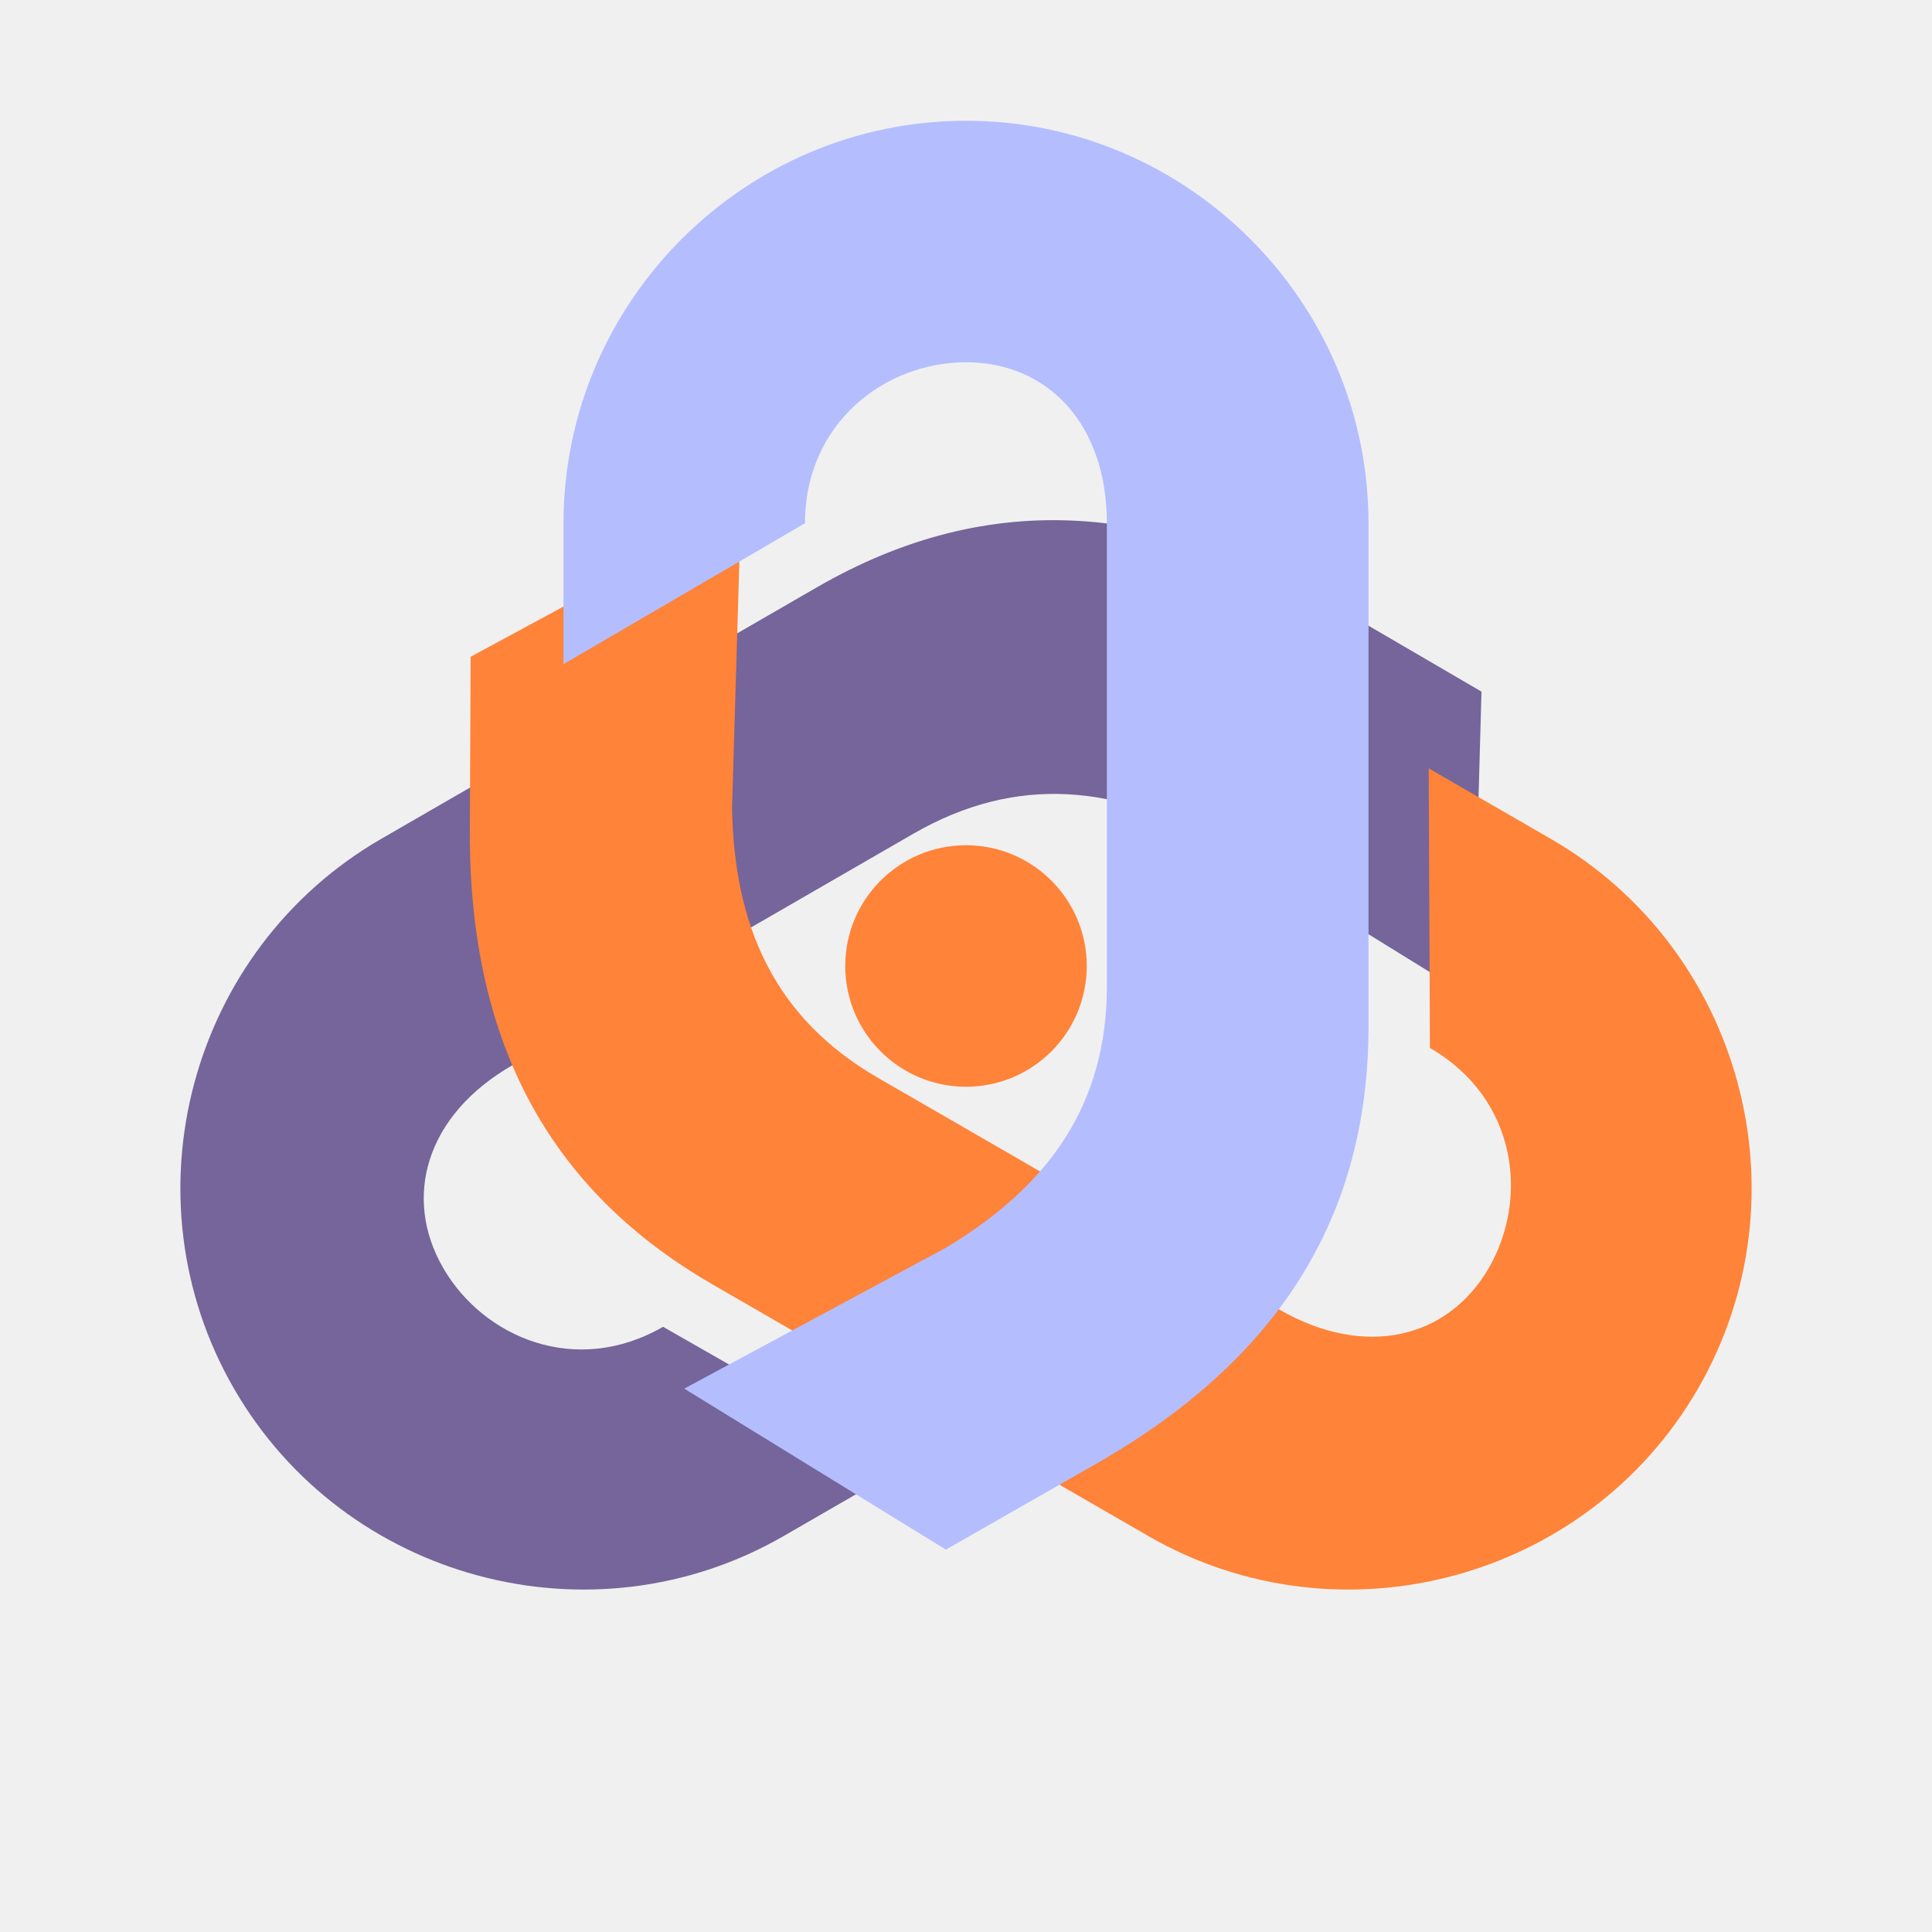
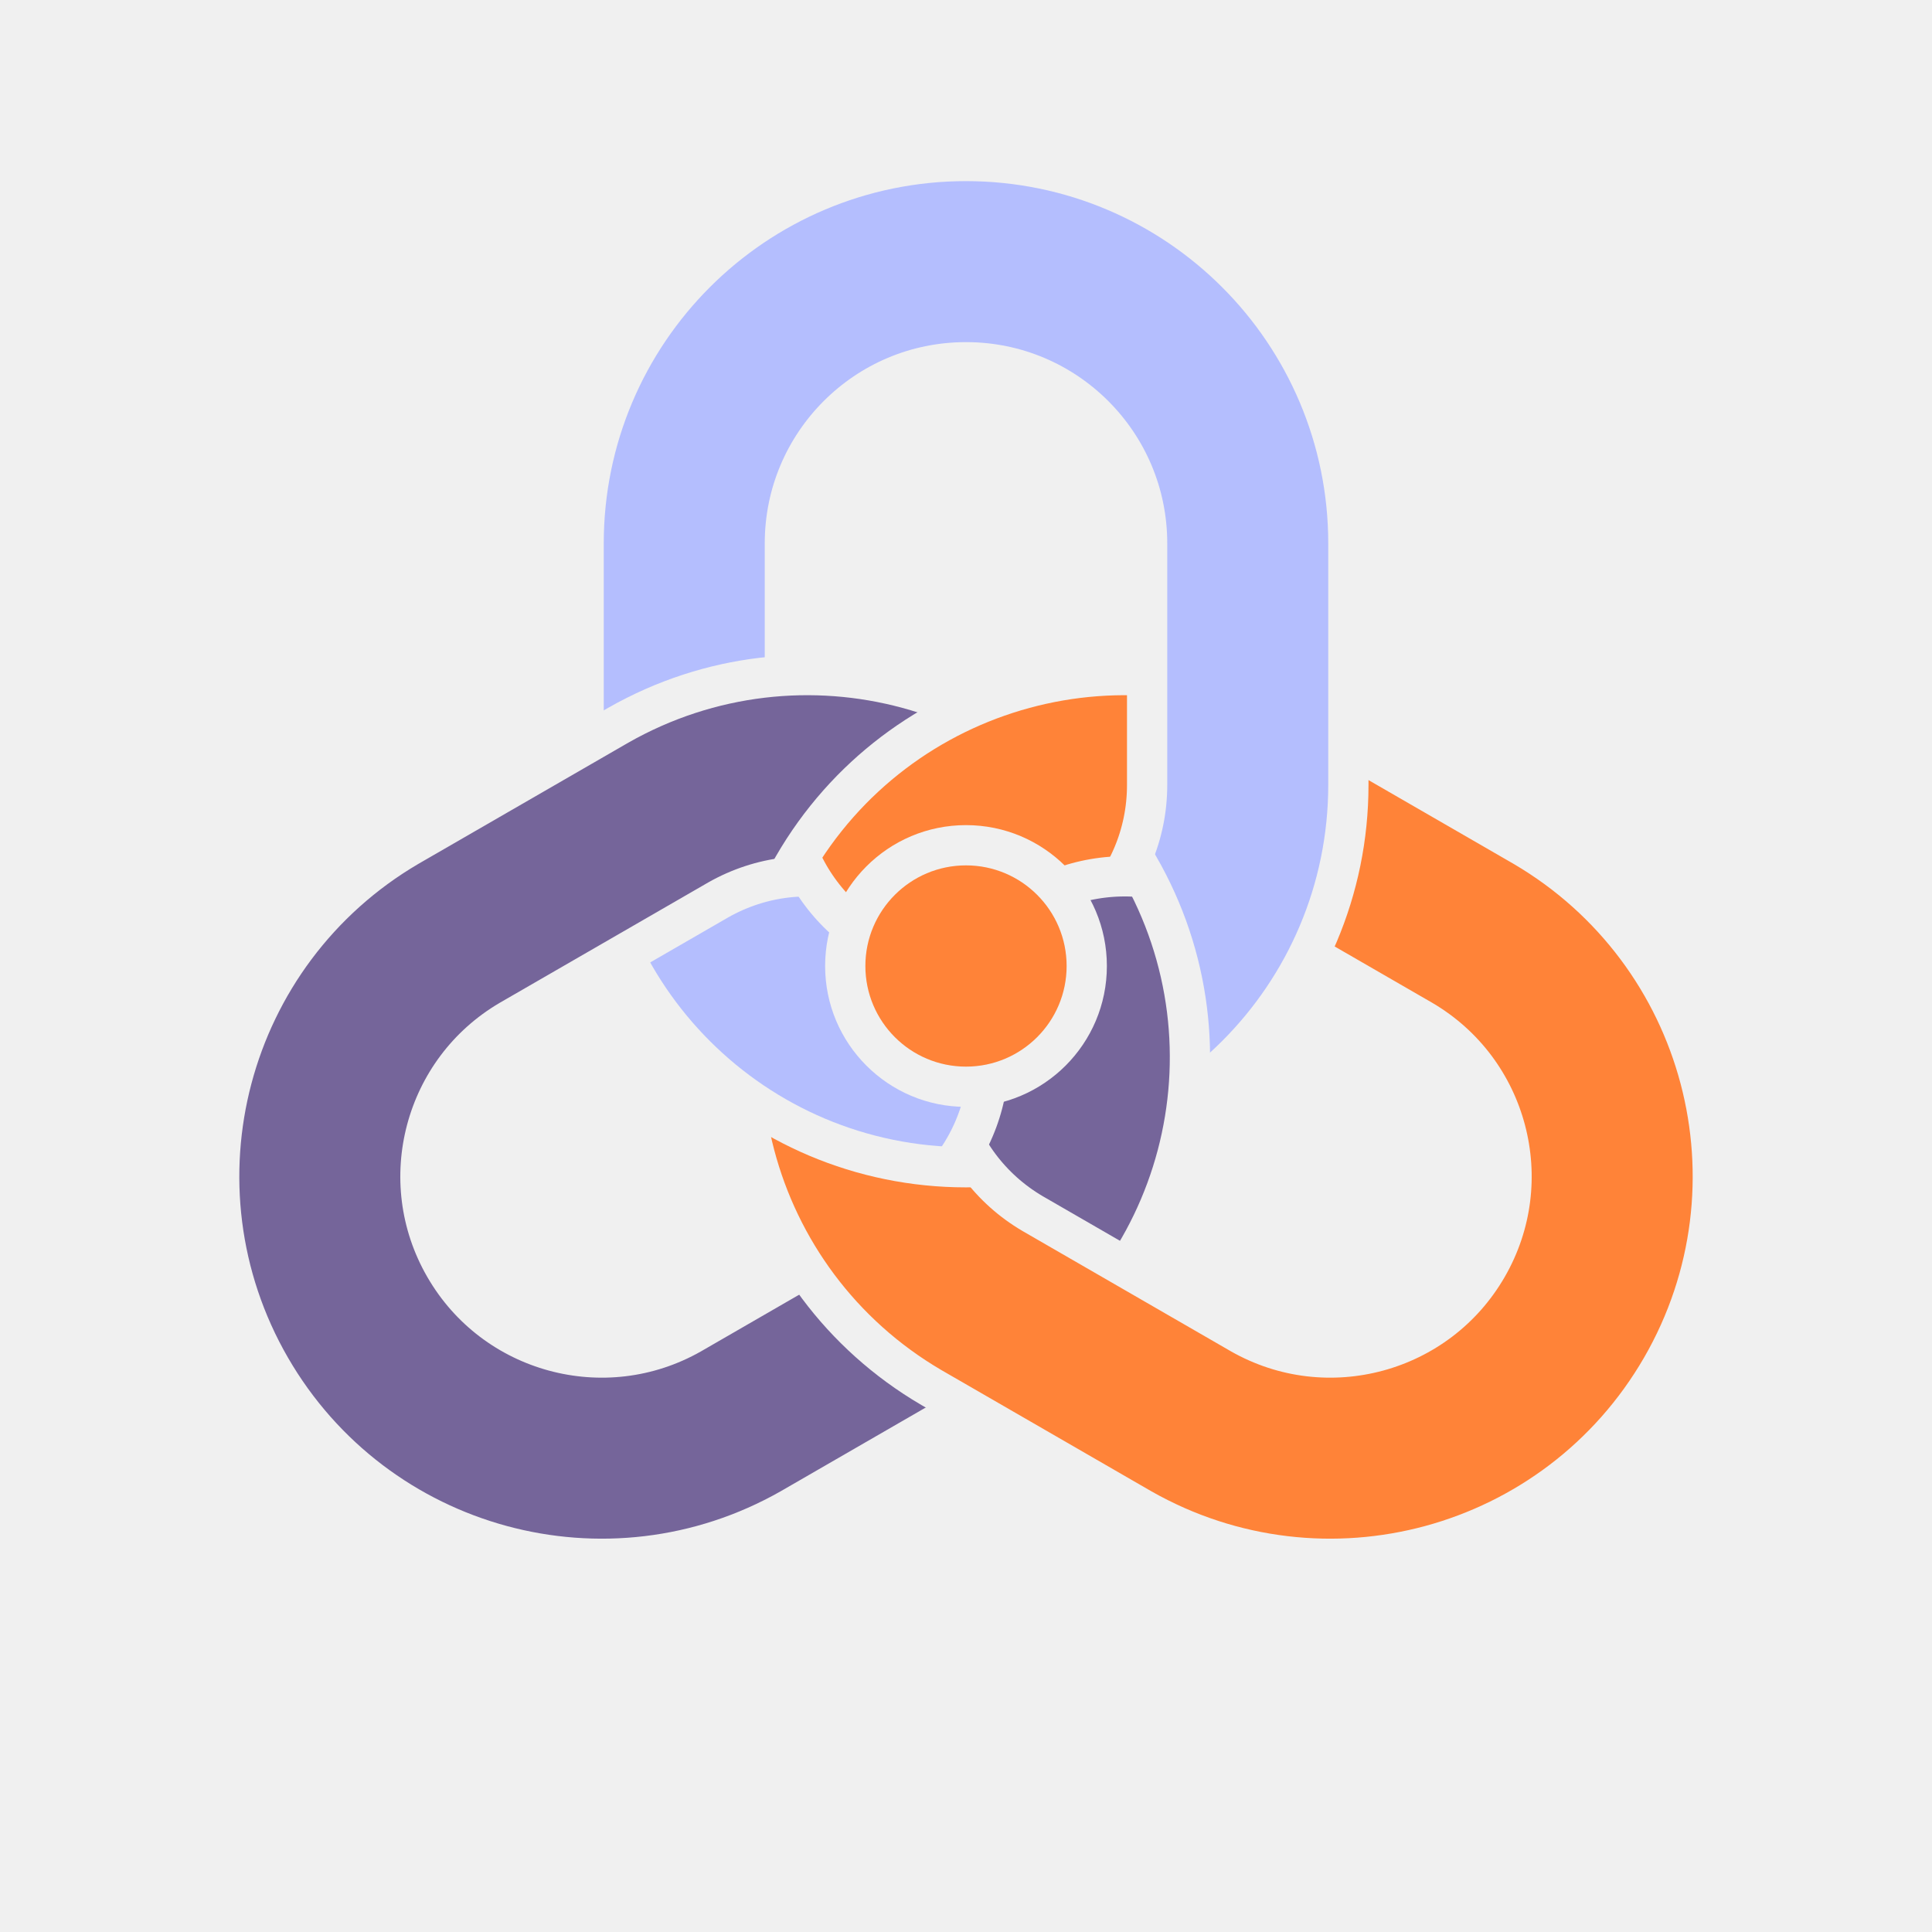
<svg xmlns="http://www.w3.org/2000/svg" viewBox="0 0 96 96" role="img" aria-labelledby="title desc">
-   <g id="connections" fill="#75659a">
-     <path transform="rotate(240 48 48)" d="M28 33v-7C28 15 37 6 48 6s20 9 20 20v25c0 10-5 17-14 22l-7 4-13-8 13-7c5-3 8-7 8-13V26c0-5-3-8-7-8s-8 3-8 8Z" />
+   <defs>
+     <mask id="u0" maskUnits="userSpaceOnUse" x="0" y="0" width="96" height="96">
+       <rect width="96" height="96" fill="#fff" />
+       <path d="M22.813 46.376 A14 14 0 0 0 36.813 70.624 L47.206 64.624 A14 14 0 0 0 33.206 40.376 Z" fill="none" stroke="#000" stroke-width="12" />
+       <circle cx="48" cy="48" r="7" fill="#000" />
+     </mask>
+     <mask id="u1" maskUnits="userSpaceOnUse" x="0" y="0" width="96" height="96">
+       <rect width="96" height="96" fill="#fff" />
+       <path d="M62.000 27.000 A14 14 0 0 0 34.000 27.000 L34.000 39.000 A14 14 0 0 0 62.000 39.000 Z" fill="none" stroke="#000" stroke-width="12" />
+       <circle cx="48" cy="48" r="7" fill="#000" />
+     </mask>
+     <mask id="u2" maskUnits="userSpaceOnUse" x="0" y="0" width="96" height="96">
+       <rect width="96" height="96" fill="#fff" />
+       <path d="M59.187 70.624 A14 14 0 0 0 73.187 46.376 L62.794 40.376 A14 14 0 0 0 48.794 64.624 Z" fill="none" stroke="#000" stroke-width="12" />
+       <circle cx="48" cy="48" r="7" fill="#000" />
+     </mask>
+   </defs>
+   <g fill="none" stroke-width="8">
+     <path stroke="#b4befe" mask="url(#u0)" d="M62.000 27.000 A14 14 0 0 0 34.000 27.000 L34.000 39.000 A14 14 0 0 0 62.000 39.000 Z" />
+     <path stroke="#ff8338" mask="url(#u1)" d="M59.187 70.624 A14 14 0 0 0 73.187 46.376 L62.794 40.376 A14 14 0 0 0 48.794 64.624 Z" />
+     <path stroke="#75659a" mask="url(#u2)" d="M22.813 46.376 A14 14 0 0 0 36.813 70.624 L47.206 64.624 A14 14 0 0 0 33.206 40.376 Z" />
  </g>
-   <g id="execution" fill="#ff8338">
-     <path transform="rotate(120 48 48)" d="M28 33v-7C28 15 37 6 48 6s20 9 20 20v25c0 10-5 17-14 22l-7 4-13-8 13-7c5-3 8-7 8-13V26c0-5-3-8-7-8s-8 3-8 8Z" />
-     <circle cx="48" cy="48" r="6" />
-   </g>
-   <g id="browser" fill="#b4befe">
-     <path d="M28 33v-7C28 15 37 6 48 6s20 9 20 20v25c0 10-5 17-14 22l-7 4-13-8 13-7c5-3 8-7 8-13V26c0-5-3-8-7-8s-8 3-8 8Z" />
-   </g>
+   <circle cx="48" cy="48" r="5" fill="#ff8338" />
</svg>
